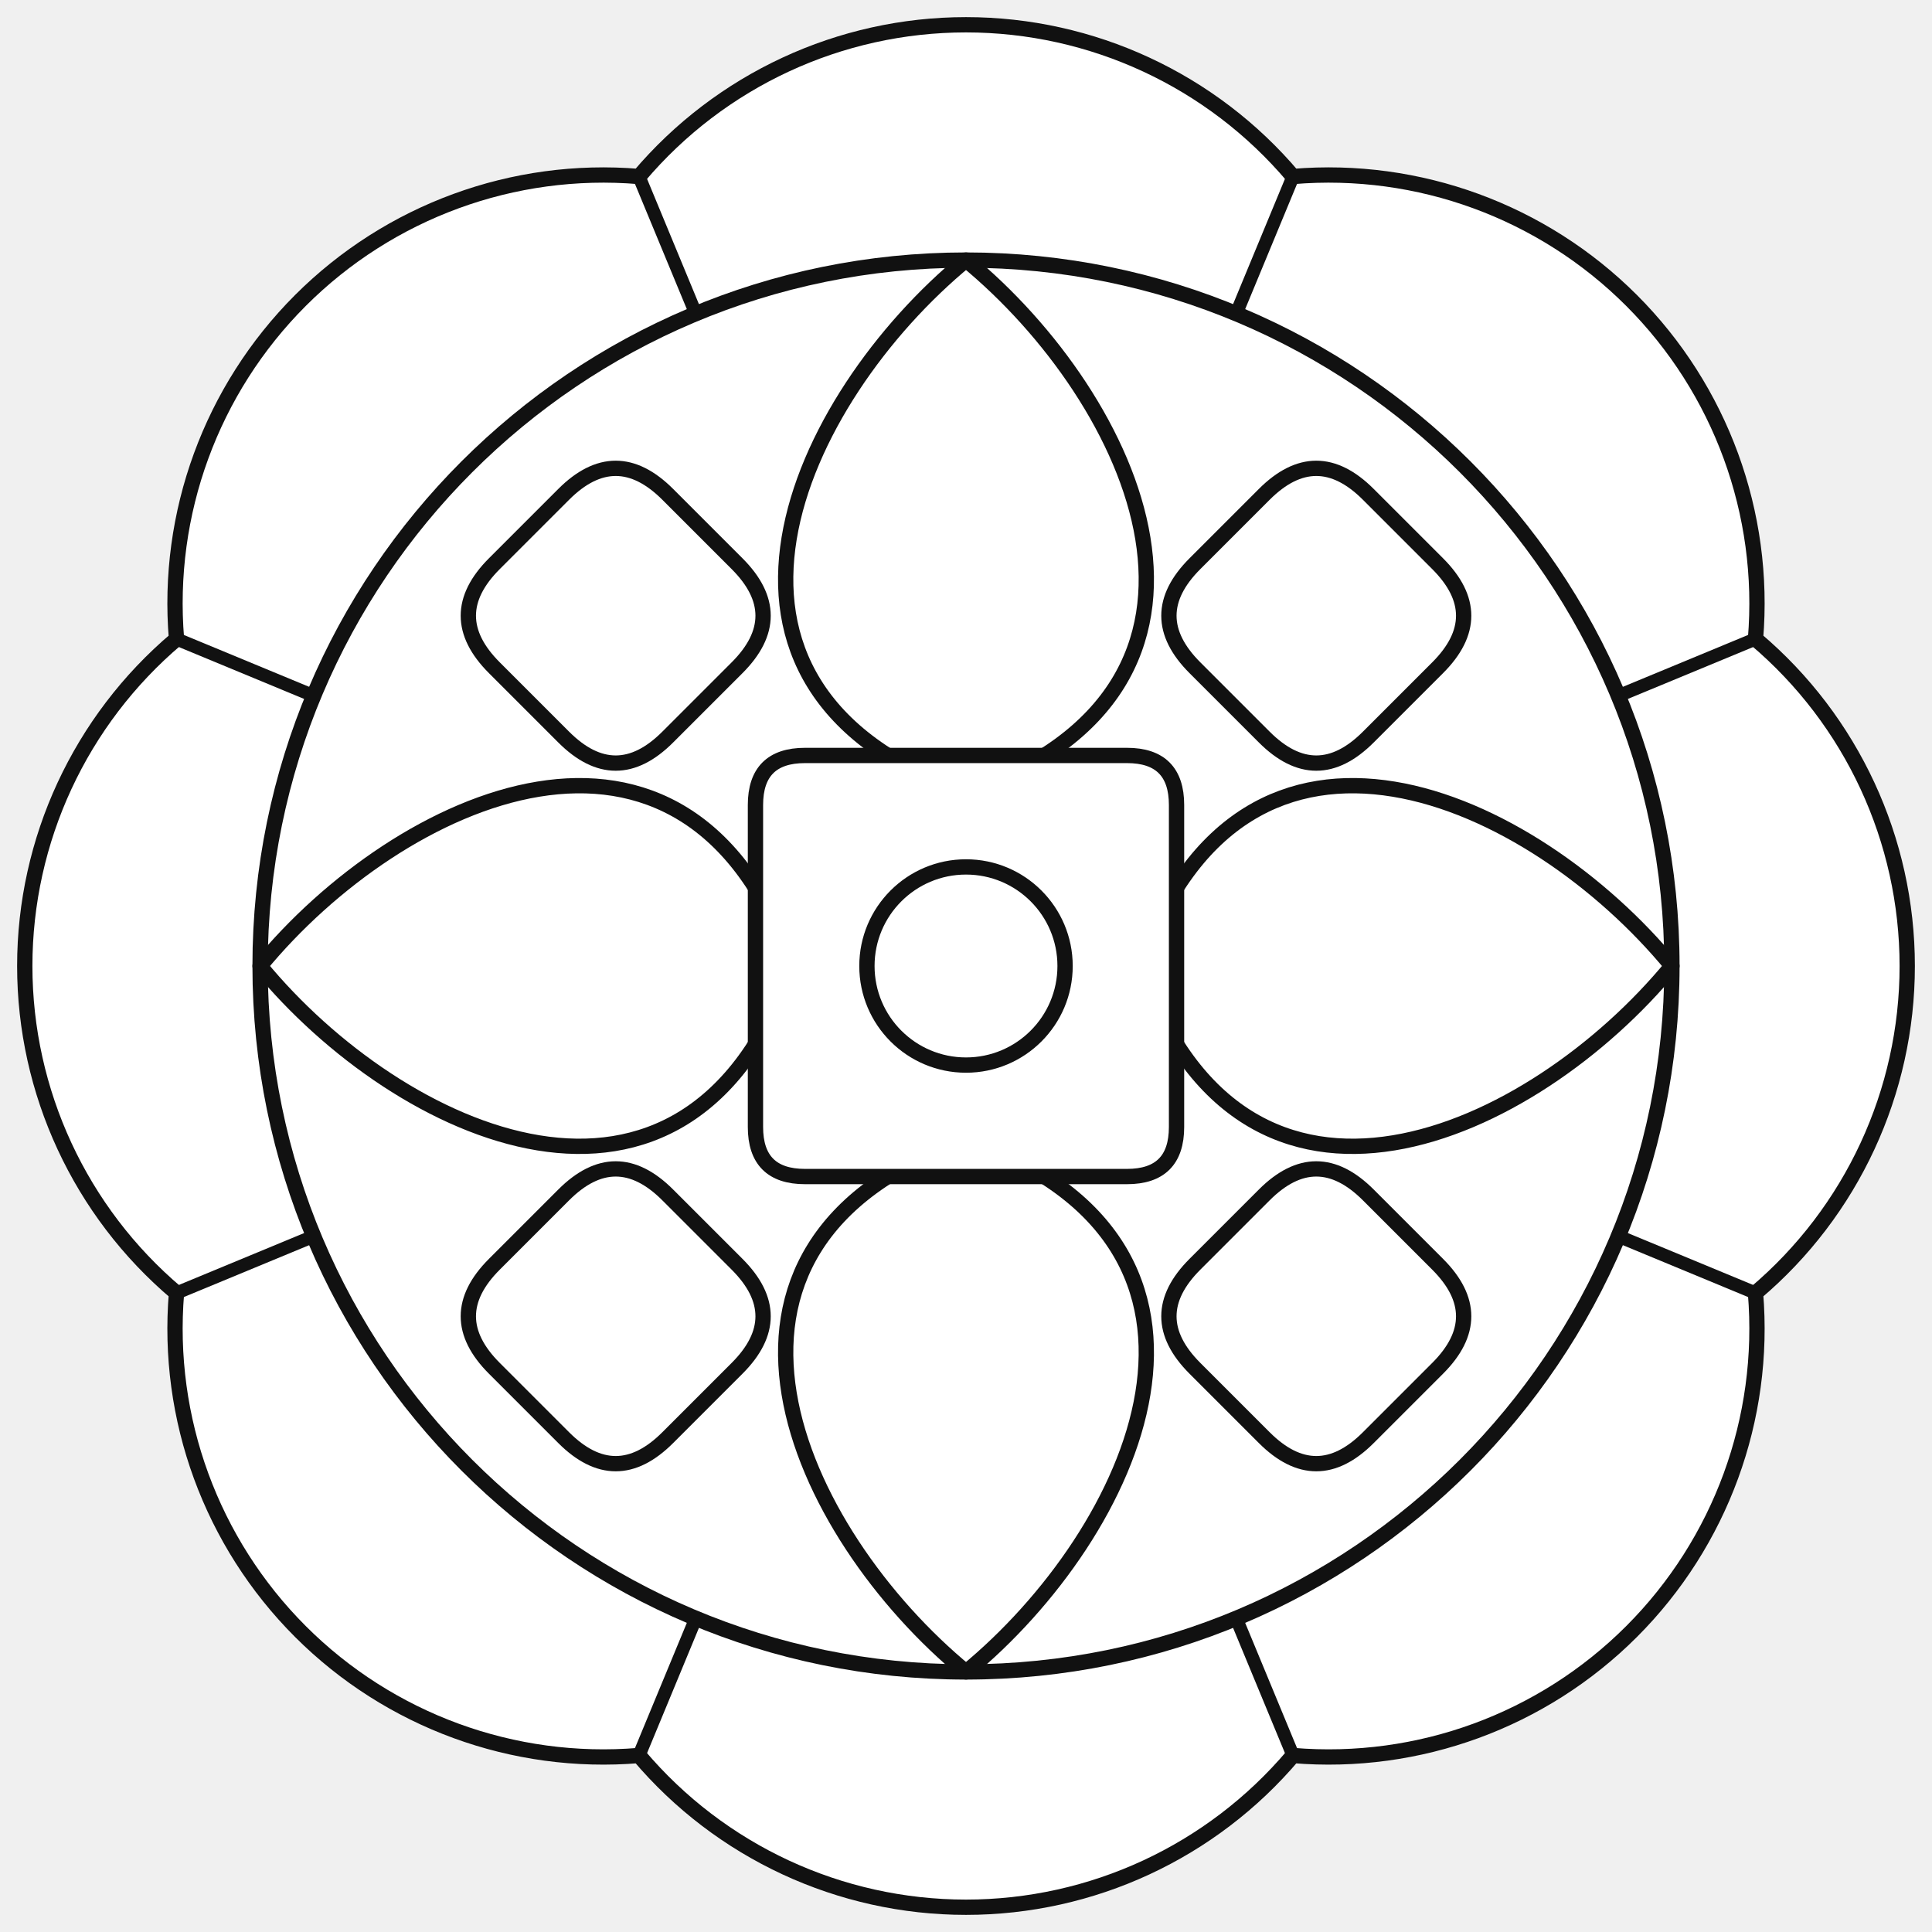
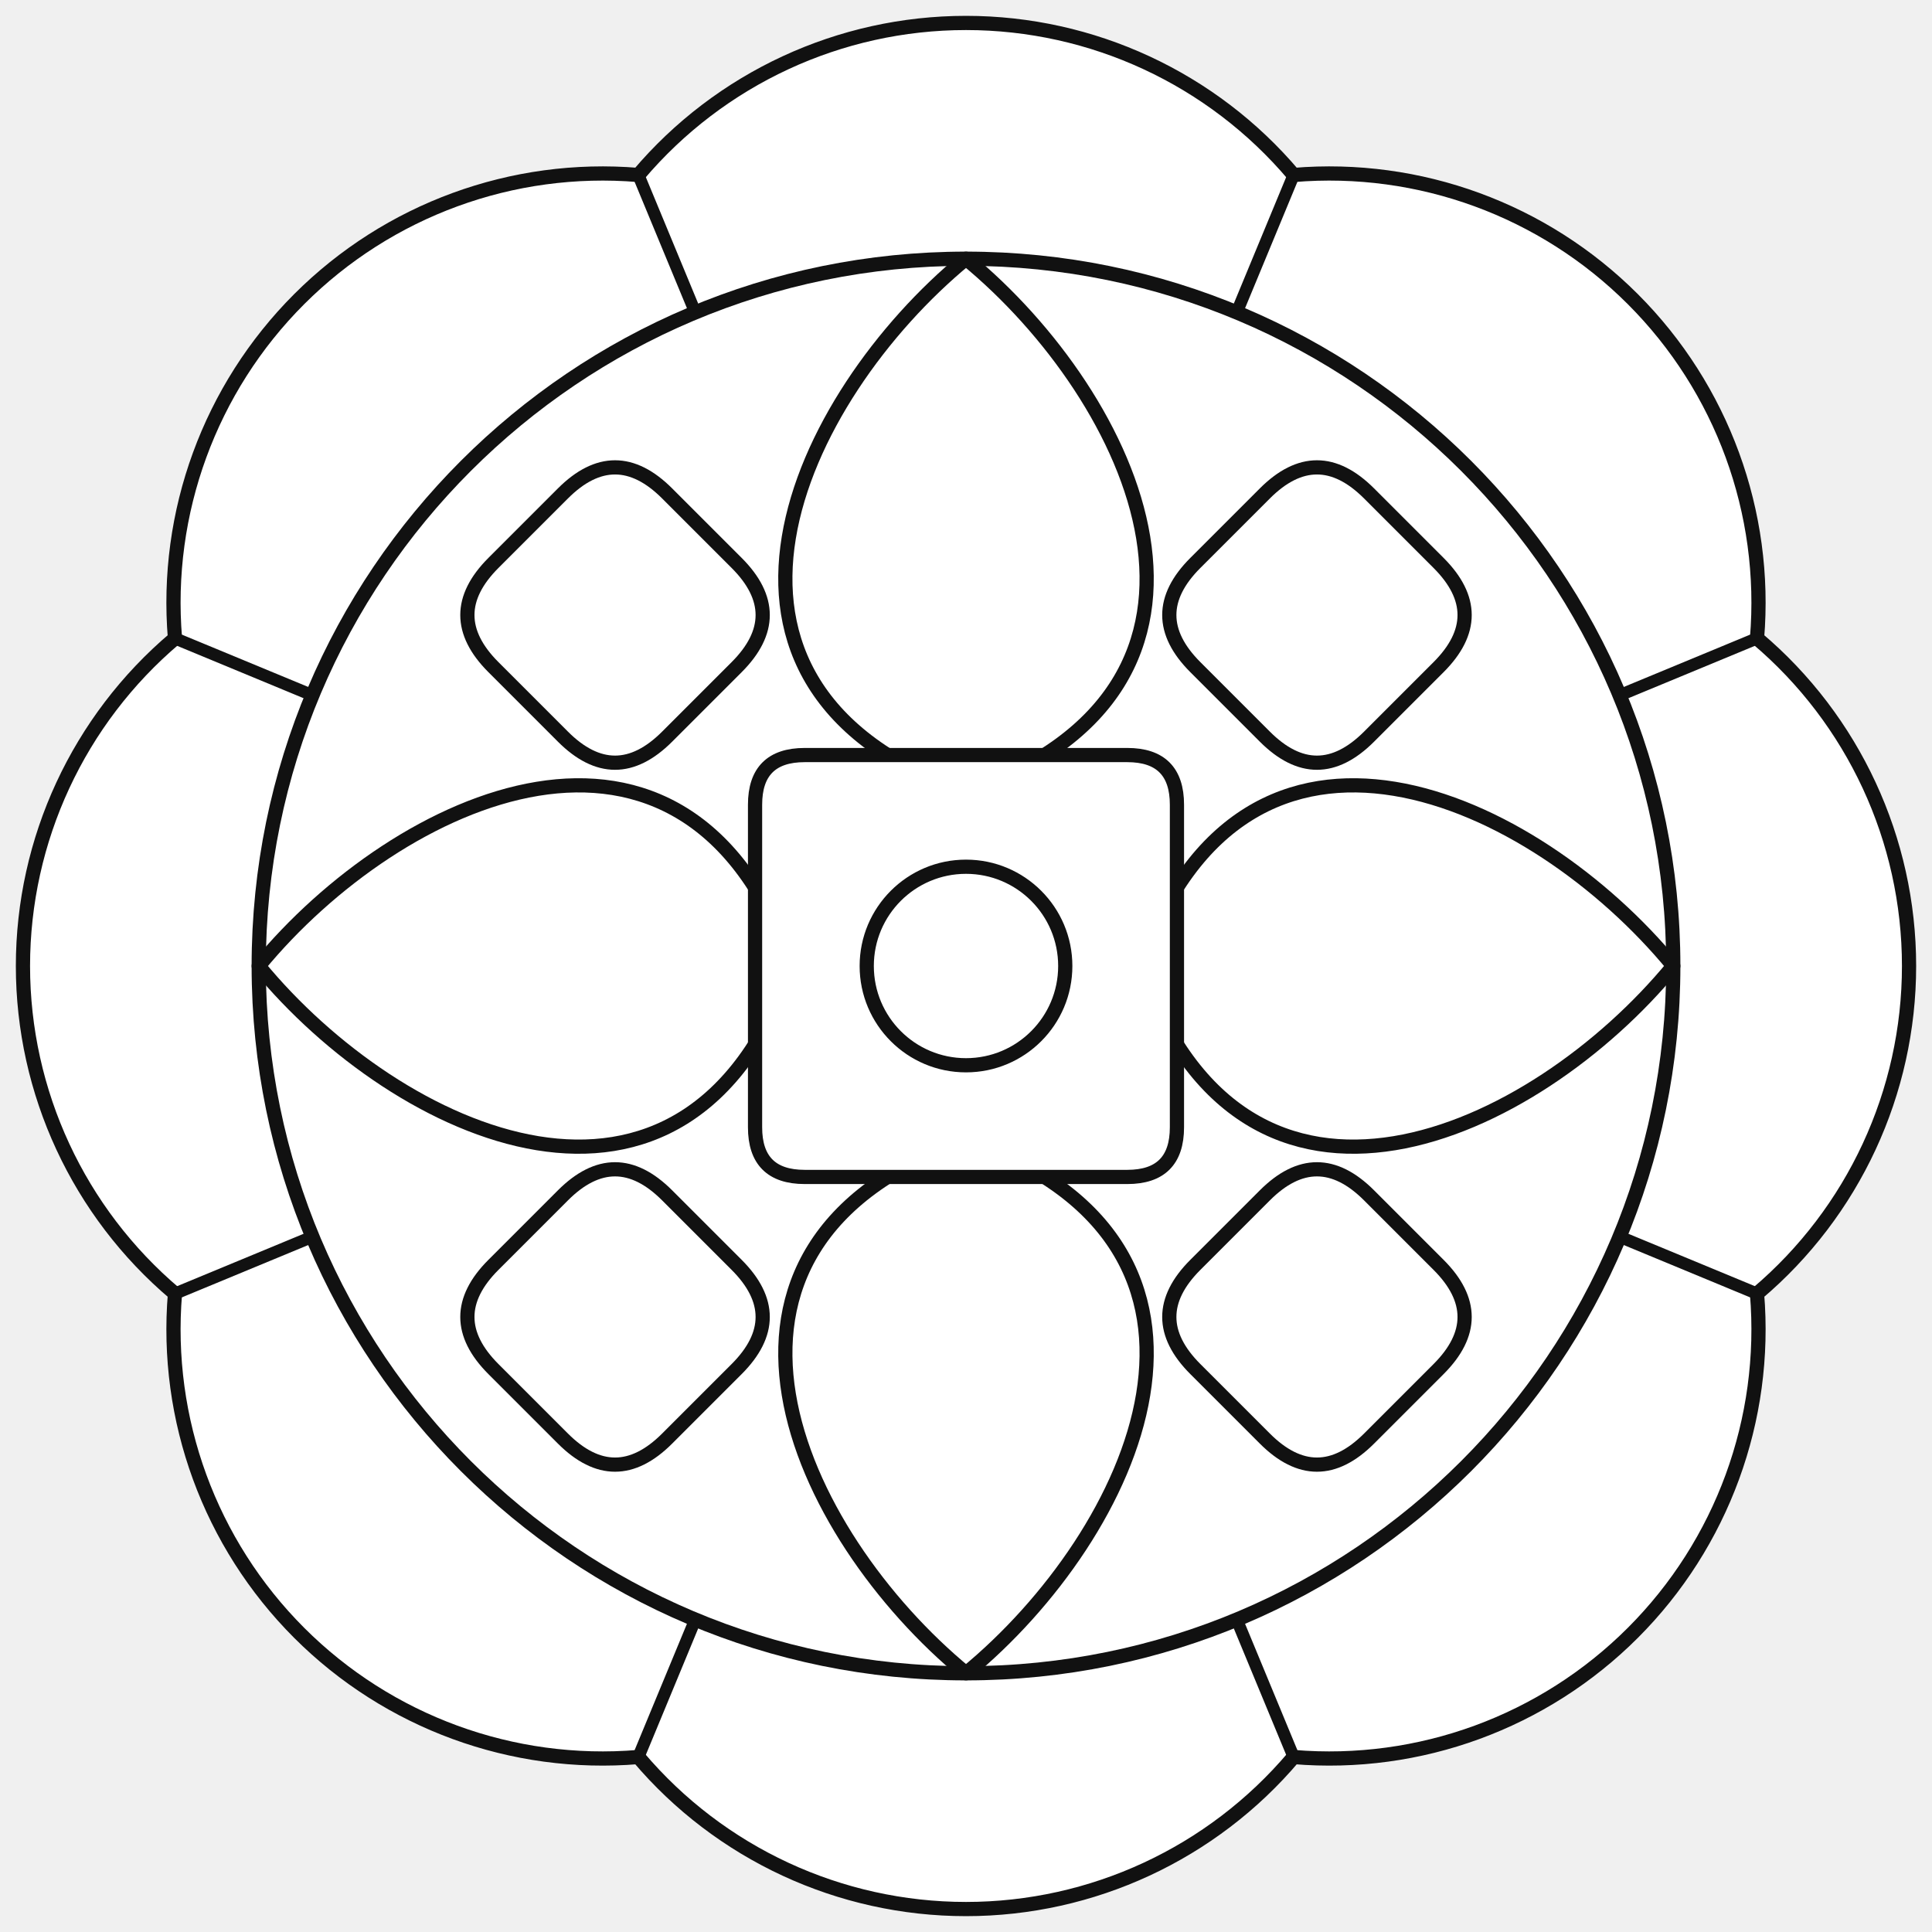
- <svg xmlns="http://www.w3.org/2000/svg" width="156mm" height="156mm" viewBox="-78 -78 156 156">
-   <path d="M26.405,-63.748 A34.579,34.579 0 0 1 63.748,-26.405 A34.579,34.579 0 0 1 63.748,26.405 A34.579,34.579 0 0 1 26.405,63.748 A34.579,34.579 0 0 1 -26.405,63.748 A34.579,34.579 0 0 1 -63.748,26.405 A34.579,34.579 0 0 1 -63.748,-26.405 A34.579,34.579 0 0 1 -26.405,-63.748 A34.579,34.579 0 0 1 26.405,-63.748 Z" fill="#ffffff" stroke="#111111" stroke-width="1.235" stroke-linejoin="round" stroke-linecap="round" />
-   <path d="M21.813,-52.661 L26.405,-63.748" fill="none" stroke="#111111" stroke-width="1.058" stroke-linejoin="round" stroke-linecap="round" />
-   <path d="M52.661,-21.813 L63.748,-26.405" fill="none" stroke="#111111" stroke-width="1.058" stroke-linejoin="round" stroke-linecap="round" />
-   <path d="M52.661,21.813 L63.748,26.405" fill="none" stroke="#111111" stroke-width="1.058" stroke-linejoin="round" stroke-linecap="round" />
-   <path d="M21.813,52.661 L26.405,63.748" fill="none" stroke="#111111" stroke-width="1.058" stroke-linejoin="round" stroke-linecap="round" />
-   <path d="M-21.813,52.661 L-26.405,63.748" fill="none" stroke="#111111" stroke-width="1.058" stroke-linejoin="round" stroke-linecap="round" />
-   <path d="M-52.661,21.813 L-63.748,26.405" fill="none" stroke="#111111" stroke-width="1.058" stroke-linejoin="round" stroke-linecap="round" />
-   <path d="M-52.661,-21.813 L-63.748,-26.405" fill="none" stroke="#111111" stroke-width="1.058" stroke-linejoin="round" stroke-linecap="round" />
-   <path d="M-21.813,-52.661 L-26.405,-63.748" fill="none" stroke="#111111" stroke-width="1.058" stroke-linejoin="round" stroke-linecap="round" />
-   <circle cx="0" cy="0" r="57" fill="#ffffff" stroke="#111111" stroke-width="1.235" stroke-linejoin="round" stroke-linecap="round" />
-   <path d="M24.084,-38.084 Q28.284,-42.284 32.484,-38.084 L38.084,-32.484 Q42.284,-28.284 38.084,-24.084 L32.484,-18.484 Q28.284,-14.284 24.084,-18.484 L18.484,-24.084 Q14.284,-28.284 18.484,-32.484 Z" fill="#ffffff" stroke="#111111" stroke-width="1.235" stroke-linejoin="round" stroke-linecap="round" />
-   <path d="M24.084,18.484 Q28.284,14.284 32.484,18.484 L38.084,24.084 Q42.284,28.284 38.084,32.484 L32.484,38.084 Q28.284,42.284 24.084,38.084 L18.484,32.484 Q14.284,28.284 18.484,24.084 Z" fill="#ffffff" stroke="#111111" stroke-width="1.235" stroke-linejoin="round" stroke-linecap="round" />
-   <path d="M-32.484,18.484 Q-28.284,14.284 -24.084,18.484 L-18.484,24.084 Q-14.284,28.284 -18.484,32.484 L-24.084,38.084 Q-28.284,42.284 -32.484,38.084 L-38.084,32.484 Q-42.284,28.284 -38.084,24.084 Z" fill="#ffffff" stroke="#111111" stroke-width="1.235" stroke-linejoin="round" stroke-linecap="round" />
-   <path d="M-32.484,-38.084 Q-28.284,-42.284 -24.084,-38.084 L-18.484,-32.484 Q-14.284,-28.284 -18.484,-24.084 L-24.084,-18.484 Q-28.284,-14.284 -32.484,-18.484 L-38.084,-24.084 Q-42.284,-28.284 -38.084,-32.484 Z" fill="#ffffff" stroke="#111111" stroke-width="1.235" stroke-linejoin="round" stroke-linecap="round" />
-   <g class="petalo">
-     <path d="M0,-14 C24.48,-22.6 13.6,-45.82 0,-57 C-13.6,-45.82 -24.48,-22.6 0,-14 Z" fill="#ffffff" stroke="#111111" stroke-width="1.235" stroke-linejoin="round" stroke-linecap="round" />
+ <svg xmlns="http://www.w3.org/2000/svg" width="168mm" height="168mm" viewBox="-84 -84 168 168">
+   <g transform="scale(1.079)">
+     <path d="M26.405,-63.748 A34.579,34.579 0 0 1 63.748,-26.405 A34.579,34.579 0 0 1 63.748,26.405 A34.579,34.579 0 0 1 26.405,63.748 A34.579,34.579 0 0 1 -26.405,63.748 A34.579,34.579 0 0 1 -63.748,26.405 A34.579,34.579 0 0 1 -63.748,-26.405 A34.579,34.579 0 0 1 -26.405,-63.748 A34.579,34.579 0 0 1 26.405,-63.748 Z" fill="#ffffff" stroke="#111111" stroke-width="1.145" stroke-linejoin="round" stroke-linecap="round" />
+     <path d="M21.813,-52.661 L26.405,-63.748" fill="none" stroke="#111111" stroke-width="0.981" stroke-linejoin="round" stroke-linecap="round" />
+     <path d="M52.661,-21.813 L63.748,-26.405" fill="none" stroke="#111111" stroke-width="0.981" stroke-linejoin="round" stroke-linecap="round" />
+     <path d="M52.661,21.813 L63.748,26.405" fill="none" stroke="#111111" stroke-width="0.981" stroke-linejoin="round" stroke-linecap="round" />
+     <path d="M21.813,52.661 L26.405,63.748" fill="none" stroke="#111111" stroke-width="0.981" stroke-linejoin="round" stroke-linecap="round" />
+     <path d="M-21.813,52.661 L-26.405,63.748" fill="none" stroke="#111111" stroke-width="0.981" stroke-linejoin="round" stroke-linecap="round" />
+     <path d="M-52.661,21.813 L-63.748,26.405" fill="none" stroke="#111111" stroke-width="0.981" stroke-linejoin="round" stroke-linecap="round" />
+     <path d="M-52.661,-21.813 L-63.748,-26.405" fill="none" stroke="#111111" stroke-width="0.981" stroke-linejoin="round" stroke-linecap="round" />
+     <path d="M-21.813,-52.661 L-26.405,-63.748" fill="none" stroke="#111111" stroke-width="0.981" stroke-linejoin="round" stroke-linecap="round" />
+     <circle cx="0" cy="0" r="57" fill="#ffffff" stroke="#111111" stroke-width="1.145" stroke-linejoin="round" stroke-linecap="round" />
+     <path d="M24.084,-38.084 Q28.284,-42.284 32.484,-38.084 L38.084,-32.484 Q42.284,-28.284 38.084,-24.084 L32.484,-18.484 Q28.284,-14.284 24.084,-18.484 L18.484,-24.084 Q14.284,-28.284 18.484,-32.484 Z" fill="#ffffff" stroke="#111111" stroke-width="1.145" stroke-linejoin="round" stroke-linecap="round" />
+     <path d="M24.084,18.484 Q28.284,14.284 32.484,18.484 L38.084,24.084 Q42.284,28.284 38.084,32.484 L32.484,38.084 Q28.284,42.284 24.084,38.084 L18.484,32.484 Q14.284,28.284 18.484,24.084 Z" fill="#ffffff" stroke="#111111" stroke-width="1.145" stroke-linejoin="round" stroke-linecap="round" />
+     <path d="M-32.484,18.484 Q-28.284,14.284 -24.084,18.484 L-18.484,24.084 Q-14.284,28.284 -18.484,32.484 L-24.084,38.084 Q-28.284,42.284 -32.484,38.084 L-38.084,32.484 Q-42.284,28.284 -38.084,24.084 Z" fill="#ffffff" stroke="#111111" stroke-width="1.145" stroke-linejoin="round" stroke-linecap="round" />
+     <path d="M-32.484,-38.084 Q-28.284,-42.284 -24.084,-38.084 L-18.484,-32.484 Q-14.284,-28.284 -18.484,-24.084 L-24.084,-18.484 Q-28.284,-14.284 -32.484,-18.484 L-38.084,-24.084 Q-42.284,-28.284 -38.084,-32.484 Z" fill="#ffffff" stroke="#111111" stroke-width="1.145" stroke-linejoin="round" stroke-linecap="round" />
+     <g class="petalo">
+       <path d="M0,-14 C24.48,-22.6 13.6,-45.82 0,-57 C-13.6,-45.82 -24.48,-22.6 0,-14 Z" fill="#ffffff" stroke="#111111" stroke-width="1.145" stroke-linejoin="round" stroke-linecap="round" />
+     </g>
+     <g class="petalo">
+       <path d="M14,0 C22.6,24.48 45.82,13.6 57,0 C45.82,-13.6 22.6,-24.48 14,0 Z" fill="#ffffff" stroke="#111111" stroke-width="1.145" stroke-linejoin="round" stroke-linecap="round" />
+     </g>
+     <g class="petalo">
+       <path d="M0,14 C-24.48,22.6 -13.6,45.82 0,57 C13.6,45.82 24.48,22.6 0,14 Z" fill="#ffffff" stroke="#111111" stroke-width="1.145" stroke-linejoin="round" stroke-linecap="round" />
+     </g>
+     <g class="petalo">
+       <path d="M-14,0 C-22.6,-24.48 -45.82,-13.6 -57,0 C-45.82,13.6 -22.6,24.48 -14,0 Z" fill="#ffffff" stroke="#111111" stroke-width="1.145" stroke-linejoin="round" stroke-linecap="round" />
+     </g>
+     <path d="M-13,-17 L13,-17 Q17,-17 17,-13 L17,13 Q17,17 13,17 L-13,17 Q-17,17 -17,13 L-17,-13 Q-17,-17 -13,-17 Z" fill="#ffffff" stroke="#111111" stroke-width="1.145" stroke-linejoin="round" stroke-linecap="round" />
+     <circle cx="0" cy="0" r="8" fill="#ffffff" stroke="#111111" stroke-width="1.145" stroke-linejoin="round" stroke-linecap="round" />
  </g>
-   <g class="petalo">
-     <path d="M14,0 C22.6,24.48 45.82,13.6 57,0 C45.82,-13.6 22.6,-24.48 14,0 Z" fill="#ffffff" stroke="#111111" stroke-width="1.235" stroke-linejoin="round" stroke-linecap="round" />
-   </g>
-   <g class="petalo">
-     <path d="M0,14 C-24.48,22.6 -13.6,45.82 0,57 C13.6,45.82 24.48,22.6 0,14 Z" fill="#ffffff" stroke="#111111" stroke-width="1.235" stroke-linejoin="round" stroke-linecap="round" />
-   </g>
-   <g class="petalo">
-     <path d="M-14,0 C-22.6,-24.48 -45.82,-13.6 -57,0 C-45.82,13.6 -22.6,24.48 -14,0 Z" fill="#ffffff" stroke="#111111" stroke-width="1.235" stroke-linejoin="round" stroke-linecap="round" />
-   </g>
-   <path d="M-13,-17 L13,-17 Q17,-17 17,-13 L17,13 Q17,17 13,17 L-13,17 Q-17,17 -17,13 L-17,-13 Q-17,-17 -13,-17 Z" fill="#ffffff" stroke="#111111" stroke-width="1.235" stroke-linejoin="round" stroke-linecap="round" />
-   <circle cx="0" cy="0" r="8" fill="#ffffff" stroke="#111111" stroke-width="1.235" stroke-linejoin="round" stroke-linecap="round" />
</svg>
